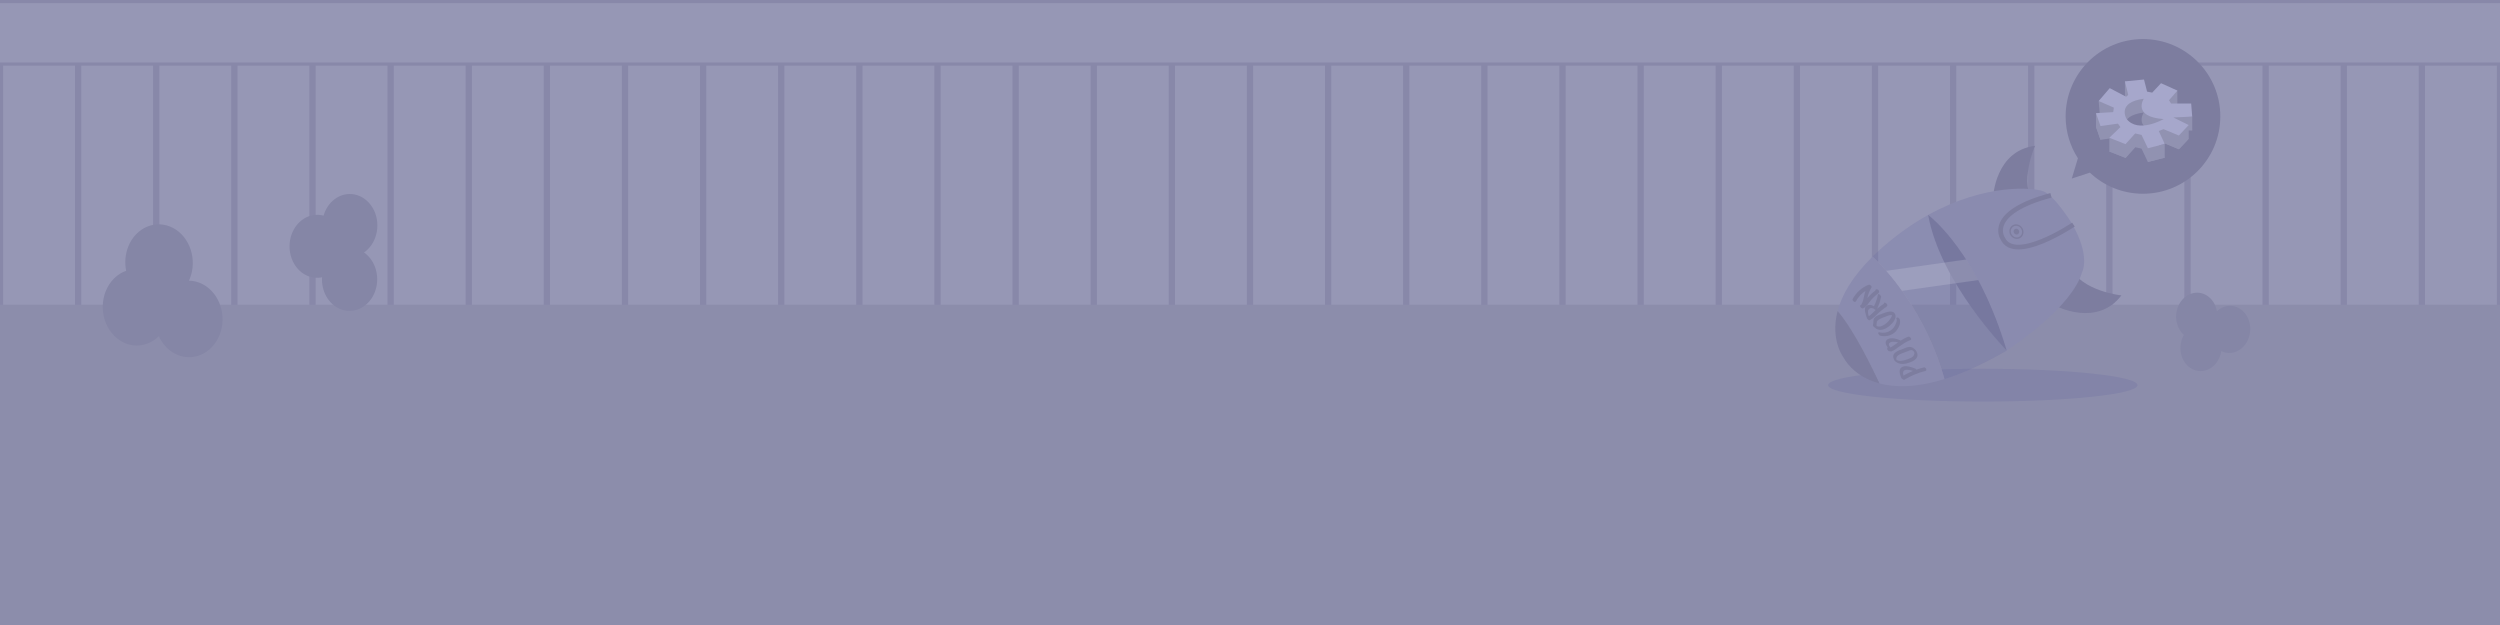
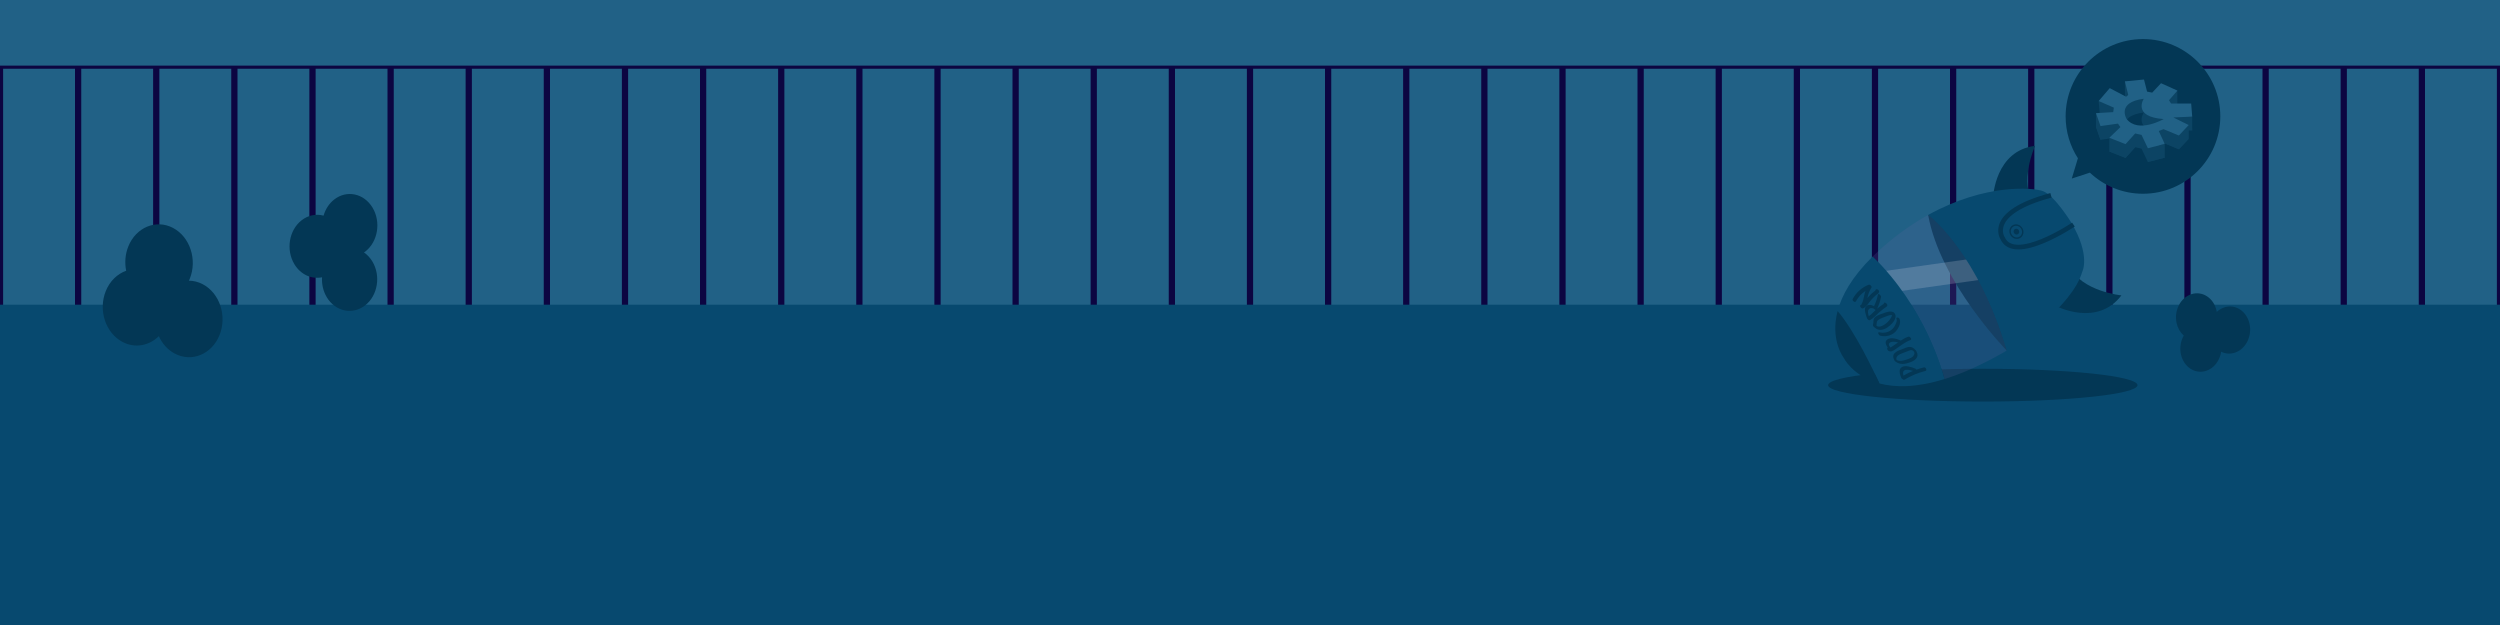
<svg xmlns="http://www.w3.org/2000/svg" width="1600" height="400" viewBox="0 0 1600 400" fill="none">
-   <g clip-path="url(#clip0_4784_64428)">
-     <rect x="-62" width="1724" height="296" fill="#9697B5" />
-     <path d="M150 0L150 296M200 0L200 296M-150 0L-150 296M250 0L250 296M-100 0L-100 296M300 0L300 296M-50 0L-50 296M350 0L350 296M0 0L3.05176e-05 296M400 0V296M50 0L50 296M450 0V296M100 0L100 296M800 0V296M850 0V296M500 0V296M900 0V296M550 0V296M950 0V296M600 0V296M1000 0V296M650 0V296M1050 0V296M700 0V296M1100 0V296M750 0V296M1450 0V296M1500 0V296M1150 0V296M1550 0V296M1200 0V296M1600 0V296M1250 0V296M1650 0V296M1300 0V296M1700 0V296M1350 0V296M1750 0V296M1400 0V296" stroke="#8888A9" stroke-width="4" />
-     <rect x="-94" y="195" width="1768" height="247" fill="#8C8DAB" />
-     <path d="M80.746 173.276C79.732 168.223 80.087 162.805 82.108 157.751C87.024 145.481 99.831 140.156 110.698 145.85C121.563 151.555 126.384 166.12 121.468 178.391C121.298 178.819 121.092 179.216 120.904 179.628C123.868 179.671 126.864 180.382 129.743 181.894C140.61 187.588 145.429 202.165 140.514 214.435C135.588 226.703 122.791 232.03 111.924 226.336C107.313 223.915 103.806 219.902 101.658 215.149C95.474 221.262 86.44 223.059 78.444 218.863C67.579 213.158 62.758 198.593 67.684 186.325C70.299 179.8 75.159 175.264 80.756 173.279L80.746 173.276Z" fill="#8586A6" />
-     <path d="M1397.68 214.376C1395.5 212.446 1393.85 209.723 1393.11 206.419C1391.31 198.394 1395.58 190.083 1402.63 187.859C1409.68 185.642 1416.85 190.348 1418.65 198.373C1418.71 198.653 1418.75 198.934 1418.8 199.214C1420.21 197.893 1421.87 196.874 1423.74 196.287C1430.79 194.063 1437.96 198.775 1439.76 206.801C1441.55 214.83 1437.29 223.137 1430.24 225.361C1427.25 226.302 1424.24 225.991 1421.63 224.715C1420.76 230.403 1417.09 235.339 1411.9 236.973C1404.85 239.19 1397.67 234.484 1395.88 226.455C1394.93 222.187 1395.7 217.843 1397.68 214.373L1397.68 214.376Z" fill="#8586A6" />
-     <rect x="-83" y="1" width="1766" height="40" fill="#9697B5" stroke="#8888A9" stroke-width="2" />
-     <ellipse cx="1269" cy="246.5" rx="99" ry="10.5" fill="#8384A8" />
-     <g clip-path="url(#clip1_4784_64428)">
-       <path d="M1284.28 224.325C1284.28 224.325 1241.73 180.897 1234.02 137.569L1268.42 143.281L1294.17 194.397L1284.28 224.325Z" fill="#7D7D9F" />
-       <path d="M1316.09 195.978C1316.09 195.978 1342.24 209.513 1357.7 189.035C1357.7 189.035 1332.31 186.61 1324.45 170.552C1316.59 154.494 1316.09 195.978 1316.09 195.978Z" fill="#7D7D9F" />
-       <path d="M1275.62 125.891C1275.62 125.891 1276.98 96.475 1302.44 93.329C1302.44 93.329 1291.85 116.523 1301.83 131.361C1311.8 146.199 1275.62 125.891 1275.62 125.891Z" fill="#7D7D9F" />
+   <g clip-path="url(#clip0_4915_49082)">
+     <rect x="-62" width="1724" height="296" fill="#216186" />
+     <path d="M150 0L150 296M200 0L200 296M-150 0L-150 296M250 0L250 296M-100 0L-100 296M300 0L300 296M-50 0L-50 296M350 0L350 296M0 0L3.05176e-05 296M400 0V296M50 0L50 296M450 0V296M100 0L100 296M800 0V296M850 0V296M500 0V296M900 0V296M550 0V296M950 0V296M600 0V296M1000 0V296M650 0V296M1050 0V296M700 0V296M1100 0V296M750 0V296M1450 0V296M1500 0V296M1150 0V296M1550 0V296M1200 0V296M1600 0V296M1250 0V296M1650 0V296M1300 0V296M1700 0V296M1350 0V296M1750 0V296M1400 0V296" stroke="#0C0541" stroke-width="4" />
+     <rect x="-94" y="195" width="1768" height="247" fill="#07496F" />
+     <path d="M80.746 173.276C79.732 168.223 80.087 162.805 82.108 157.751C87.024 145.481 99.831 140.156 110.698 145.85C121.563 151.555 126.384 166.12 121.468 178.391C121.298 178.819 121.092 179.216 120.904 179.628C123.868 179.671 126.864 180.382 129.743 181.894C140.61 187.588 145.429 202.165 140.514 214.435C135.588 226.703 122.791 232.03 111.924 226.336C107.313 223.915 103.806 219.902 101.658 215.149C95.474 221.262 86.44 223.059 78.444 218.863C67.579 213.158 62.758 198.593 67.684 186.325C70.299 179.8 75.159 175.264 80.756 173.279L80.746 173.276Z" fill="#033755" />
+     <path d="M1397.6 214.776C1395.43 212.845 1393.77 210.123 1393.03 206.819C1391.24 198.793 1395.5 190.482 1402.55 188.258C1409.61 186.041 1416.78 190.747 1418.58 198.773C1418.64 199.052 1418.68 199.333 1418.72 199.613C1420.14 198.293 1421.8 197.273 1423.67 196.686C1430.72 194.462 1437.89 199.175 1439.69 207.2C1441.48 215.229 1437.22 223.537 1430.17 225.76C1427.17 226.701 1424.17 226.39 1421.55 225.115C1420.68 230.803 1417.02 235.739 1411.83 237.372C1404.77 239.589 1397.6 234.883 1395.81 226.854C1394.85 222.586 1395.63 218.243 1397.61 214.772L1397.6 214.776Z" fill="#033755" />
+     <rect x="-85" y="-1" width="1770" height="44" fill="#216186" stroke="#0C0541" stroke-width="2" />
+     <ellipse cx="1269" cy="246.5" rx="99" ry="10.5" fill="#033755" />
+     <g clip-path="url(#clip1_4915_49082)">
+       <path d="M1284.28 224.326C1284.28 224.326 1241.73 180.898 1234.02 137.57L1268.42 143.282L1294.17 194.398L1284.28 224.326Z" fill="#033755" />
+       <path d="M1316.09 195.978C1316.09 195.978 1342.24 209.513 1357.7 189.035C1357.7 189.035 1332.31 186.61 1324.45 170.552C1316.59 154.494 1316.09 195.978 1316.09 195.978Z" fill="#033755" />
+       <path d="M1275.62 125.891C1275.62 125.891 1276.98 96.475 1302.44 93.329C1302.44 93.329 1291.85 116.523 1301.83 131.361C1311.8 146.199 1275.62 125.891 1275.62 125.891Z" fill="#033755" />
      <path opacity="0.2" d="M1287.73 176.179L1280.12 162.992L1190.56 175.664L1198.17 188.851L1287.73 176.179Z" fill="white" />
-       <path d="M1284.27 224.326C1290.65 220.148 1326.18 196.043 1332.59 174.059C1332.59 174.059 1338.24 163.761 1325.68 142.544C1325.68 142.544 1314.92 124.979 1307.4 122.287C1301.39 120.132 1270.82 117.15 1234.02 137.57C1236.44 139.408 1265.95 162.85 1284.27 224.326Z" fill="#8A8BAF" />
-       <path opacity="0.2" d="M1205.55 157.648C1203.01 159.85 1200.67 162.016 1198.51 164.144C1231.72 196.377 1243.02 236.953 1244.47 242.593C1255.57 239.156 1268.43 233.543 1283.29 224.963C1283.29 224.963 1283.64 224.739 1284.27 224.326C1265.95 162.85 1236.44 139.406 1234.02 137.57C1224.82 142.677 1215.24 149.238 1205.55 157.645L1205.55 157.648Z" fill="#60629E" />
-       <path d="M1176.07 199.075C1186.88 211.497 1199.48 238.094 1202.84 245.4C1212.63 248.012 1226.15 248.262 1244.47 242.59C1243.02 236.949 1231.72 196.373 1198.51 164.14C1185.03 177.43 1178.65 189.266 1176.06 199.072L1176.07 199.075Z" fill="#8A8BAF" />
-       <path d="M1176.07 199.076C1171.16 217.71 1179.98 229.013 1179.98 229.013C1179.98 229.013 1185.7 240.829 1202.84 245.401C1199.48 238.09 1186.88 211.498 1176.07 199.076Z" fill="#7D7D9F" />
-       <path d="M1294.35 146.02C1293.04 143.755 1290.26 142.911 1288.14 144.135C1286.02 145.359 1285.36 148.188 1286.67 150.454C1287.98 152.719 1290.76 153.563 1292.88 152.339C1295 151.115 1295.66 148.286 1294.35 146.02Z" fill="#7D7D9F" />
-       <path d="M1293.58 146.463C1292.54 144.651 1290.31 143.975 1288.62 144.955C1286.92 145.935 1286.39 148.198 1287.44 150.011C1288.49 151.823 1290.71 152.499 1292.41 151.519C1294.1 150.54 1294.63 148.276 1293.58 146.463Z" fill="#8A8BAF" />
-       <path d="M1292.05 147.349C1291.52 146.442 1290.41 146.104 1289.56 146.594C1288.71 147.085 1288.45 148.218 1288.97 149.125C1289.5 150.032 1290.61 150.37 1291.46 149.88C1292.31 149.39 1292.57 148.257 1292.05 147.349Z" fill="#7D7D9F" />
-       <path d="M1327 143.74C1327 143.74 1289.2 169.136 1281.68 152.487C1281.68 152.487 1270.61 136.215 1312.63 125.013" stroke="#7D7D9F" stroke-width="3" stroke-miterlimit="10" />
-       <path d="M1216.78 241.78C1216.93 242.143 1217.26 242.429 1217.6 242.598C1217.98 242.994 1218.49 243.217 1218.91 242.968C1223.06 240.464 1227.52 238.58 1232.25 237.406C1233.63 237.064 1232.43 234.843 1231.32 235.12C1229.7 235.522 1228.11 236.005 1226.55 236.555C1226.38 236.284 1226.13 236.049 1225.84 235.932C1223.47 234.998 1219.61 233.566 1217.28 234.887C1214.83 236.276 1215.86 239.585 1216.79 241.782L1216.78 241.78ZM1220.13 236.666C1221.5 236.621 1222.96 236.935 1224.34 237.381C1222.24 238.236 1220.19 239.238 1218.21 240.387C1217.71 238.61 1217.78 236.743 1220.13 236.663L1220.13 236.666Z" fill="#7D7D9F" />
-       <path d="M1212.05 229.78C1212.09 229.87 1212.14 229.969 1212.2 230.07C1212.24 230.435 1212.51 230.938 1212.92 231.271C1216.02 233.739 1219.41 233.042 1222.68 231.824C1225.57 230.749 1228.6 228.524 1226.53 224.89C1225.84 223.679 1224.67 222.634 1223.37 222.211C1221.5 221.6 1219.75 222.574 1218.08 223.213C1215.42 224.234 1210.22 225.625 1212.05 229.777L1212.05 229.78ZM1218.44 225.699C1219.52 225.285 1220.59 224.851 1221.67 224.462C1222.1 224.308 1222.54 224.128 1223.01 224.073C1224.2 223.932 1225.4 225.109 1225.2 226.379C1224.8 228.744 1221.94 229.539 1220.06 230.178C1218.16 230.82 1215.79 231.455 1213.85 230.403C1212.73 227.569 1216.63 226.398 1218.44 225.702L1218.44 225.699Z" fill="#7D7D9F" />
-       <path d="M1208.14 222.443C1207.96 222.507 1207.83 222.672 1207.81 222.981C1207.8 223.046 1207.8 223.112 1207.79 223.177C1207.74 223.791 1208.35 224.415 1208.84 224.668C1209.3 224.906 1209.8 224.948 1210.31 224.863C1210.6 224.964 1210.84 224.883 1210.97 224.689C1212.38 224.191 1213.83 222.956 1214.79 222.305C1217.09 220.736 1219.28 219.041 1221.84 217.953C1221.94 217.955 1222.03 217.941 1222.12 217.9C1222.34 217.794 1222.57 217.688 1222.79 217.582C1223.88 217.074 1222.27 215.137 1221.33 215.464C1219.6 216.072 1218.02 216.966 1216.51 217.967C1214.08 216.872 1210.25 215.643 1207.94 217.225C1206.01 218.556 1206.91 220.677 1208.14 222.44L1208.14 222.443ZM1211.53 218.713C1212.62 218.672 1213.72 218.838 1214.79 219.149C1213.89 219.784 1213.01 220.426 1212.08 221.014C1211.83 221.171 1210.73 221.958 1209.87 222.419C1209.32 221.72 1208.79 220.877 1208.9 220.196C1209.09 219.034 1210.64 218.747 1211.53 218.715L1211.53 218.713Z" fill="#7D7D9F" />
-       <path d="M1213.69 204.095C1213.69 204.129 1213.7 204.162 1213.71 204.197C1213.75 204.36 1213.85 204.519 1213.96 204.673C1214.03 205.676 1213.27 207.362 1212.91 208.092C1212.34 209.246 1211.54 210.265 1210.56 211.067C1208.42 212.815 1205.57 213.329 1202.83 212.681C1201.34 212.327 1202.28 214.593 1203.32 214.842C1206.63 215.625 1210.06 214.986 1212.59 212.78C1214.56 211.052 1216.86 207.157 1215.8 204.267C1215.59 203.691 1214.73 202.986 1214.12 203.237C1214.08 203.252 1214.04 203.268 1214.01 203.285C1213.7 203.412 1213.61 203.776 1213.69 204.098L1213.69 204.095Z" fill="#7D7D9F" />
-       <path d="M1198.71 207.803C1198.51 208.387 1199.07 209.167 1199.67 209.513C1199.71 209.547 1199.73 209.579 1199.77 209.611C1202.26 211.975 1205.38 211.224 1207.87 209.616C1209.98 208.255 1214.2 204.411 1212.95 201.267C1211.6 197.862 1206.84 199.957 1204.68 200.731C1203.05 201.317 1200.88 201.969 1199.71 203.345C1198.58 204.665 1199.26 206.278 1198.72 207.801L1198.71 207.803ZM1203.2 204.098C1204.24 203.583 1205.33 203.136 1206.43 202.757C1207.45 202.405 1209.41 201.443 1210.51 201.677C1211.05 201.794 1211.01 201.611 1210.72 202.395C1210.52 202.925 1210.2 203.421 1209.9 203.888C1209.28 204.875 1208.52 205.764 1207.65 206.53C1206.34 207.685 1202.86 210.152 1200.97 208.466C1201.04 207.935 1201.03 207.398 1201.06 206.827C1201.14 205.316 1201.98 204.702 1203.2 204.1L1203.2 204.098Z" fill="#7D7D9F" />
-       <path d="M1199.35 195.966C1197.92 195.17 1196.35 194.744 1194.9 195.553C1192.44 196.933 1193.96 200.554 1194.53 202.747C1194.58 202.95 1194.67 203.158 1194.79 203.351C1194.84 204.067 1195.97 205.212 1196.56 204.942C1198.95 203.854 1200.51 201.805 1202.45 200.097C1203.44 199.219 1204.48 198.386 1205.53 197.575C1206.13 197.113 1207.73 196.337 1207.9 195.516C1208.05 194.755 1207.18 194.001 1206.57 193.74C1206.53 193.72 1206.48 193.699 1206.43 193.679C1206.15 193.555 1205.89 193.622 1205.76 193.888L1205.71 193.991C1205.67 194.087 1205.66 194.2 1205.68 194.318C1205.15 194.9 1203.84 195.586 1203.44 195.899C1202.8 196.401 1202.16 196.916 1201.54 197.442C1201.5 197.415 1201.47 197.389 1201.44 197.362C1202.57 195.043 1203.39 192.589 1203.88 190.004C1204.05 189.141 1202.07 187.526 1201.89 188.432C1201.39 191.084 1200.54 193.6 1199.36 195.967L1199.35 195.966ZM1195.96 198.047C1196.84 196.899 1198.11 197.024 1199.31 197.555C1199.61 197.945 1200.06 198.298 1200.43 198.39C1198.96 199.73 1197.69 201.296 1196.02 202.349C1195.57 200.846 1195.15 199.1 1195.96 198.047Z" fill="#7D7D9F" />
-       <path d="M1185.69 191.383C1185.18 192.32 1187.15 193.979 1187.75 192.877C1189.27 190.102 1191.37 187.833 1193.92 186.168C1193.61 187.008 1193.36 187.87 1193.17 188.766C1192.72 190.813 1192.46 192.854 1191.38 194.638C1191.31 194.751 1191.28 194.877 1191.29 195.004C1191.16 195.078 1191.03 195.14 1190.89 195.198C1189.73 195.697 1191.28 197.799 1192.32 197.353C1194.74 196.316 1195.99 193.692 1197.69 191.786C1198.64 190.722 1199.66 189.724 1200.74 188.802C1201.4 188.238 1202.54 187.728 1202.64 186.74C1202.7 186.138 1202.15 185.428 1201.61 185.224C1201.15 185.044 1200.81 185.025 1200.43 185.353C1200.26 185.506 1200.22 185.736 1200.25 185.97C1199.75 186.401 1198.45 187.326 1198.18 187.573C1197.29 188.382 1196.44 189.242 1195.65 190.151C1195.47 190.361 1195.29 190.581 1195.11 190.807C1195.15 190.625 1195.19 190.448 1195.22 190.266C1195.71 188.018 1196.55 185.96 1197.73 184.043C1198.24 183.224 1196.72 181.942 1195.98 182.23C1191.54 183.961 1188 187.14 1185.68 191.387L1185.69 191.383Z" fill="#7D7D9F" />
+       <path d="M1284.27 224.326C1290.65 220.148 1326.18 196.043 1332.59 174.059C1332.59 174.059 1338.24 163.761 1325.68 142.544C1325.68 142.544 1314.92 124.979 1307.4 122.287C1301.39 120.132 1270.82 117.15 1234.02 137.57C1236.44 139.408 1265.95 162.85 1284.27 224.326Z" fill="#07496F" />
+       <path opacity="0.2" d="M1205.55 157.649C1203.01 159.851 1200.67 162.017 1198.51 164.145C1231.72 196.378 1243.02 236.954 1244.47 242.594C1255.57 239.157 1268.43 233.544 1283.29 224.964C1283.29 224.964 1283.64 224.74 1284.27 224.327C1265.95 162.851 1236.44 139.407 1234.02 137.571C1224.82 142.678 1215.24 149.239 1205.55 157.646L1205.55 157.649Z" fill="#60629E" />
+       <path d="M1176.07 199.076C1186.88 211.498 1199.48 238.095 1202.84 245.401C1212.63 248.013 1226.15 248.263 1244.47 242.591C1243.02 236.95 1231.72 196.374 1198.51 164.141C1185.03 177.431 1178.65 189.267 1176.06 199.073L1176.07 199.076Z" fill="#07496F" />
+       <path d="M1176.07 199.077C1171.16 217.711 1179.98 229.014 1179.98 229.014C1179.98 229.014 1185.7 240.83 1202.84 245.402C1199.48 238.091 1186.88 211.499 1176.07 199.077Z" fill="#033755" />
+       <path d="M1294.35 146.021C1293.04 143.756 1290.26 142.912 1288.14 144.136C1286.02 145.36 1285.36 148.189 1286.67 150.455C1287.98 152.72 1290.76 153.564 1292.88 152.34C1295 151.116 1295.66 148.287 1294.35 146.021Z" fill="#033755" />
+       <path d="M1293.58 146.463C1292.54 144.651 1290.31 143.975 1288.62 144.955C1286.92 145.935 1286.39 148.198 1287.44 150.011C1288.49 151.823 1290.71 152.499 1292.41 151.519C1294.1 150.54 1294.63 148.276 1293.58 146.463Z" fill="#07496F" />
+       <path d="M1292.05 147.349C1291.52 146.442 1290.41 146.104 1289.56 146.594C1288.71 147.085 1288.45 148.218 1288.97 149.125C1289.5 150.032 1290.61 150.37 1291.46 149.88C1292.31 149.39 1292.57 148.257 1292.05 147.349Z" fill="#033755" />
+       <path d="M1327 143.74C1327 143.74 1289.2 169.136 1281.68 152.487C1281.68 152.487 1270.61 136.215 1312.63 125.013" stroke="#033755" stroke-width="3" stroke-miterlimit="10" />
+       <path d="M1216.78 241.78C1216.93 242.143 1217.26 242.429 1217.6 242.598C1217.98 242.994 1218.49 243.217 1218.91 242.968C1223.06 240.464 1227.52 238.58 1232.25 237.406C1233.63 237.064 1232.43 234.843 1231.32 235.12C1229.7 235.522 1228.11 236.005 1226.55 236.555C1226.38 236.284 1226.13 236.049 1225.84 235.932C1223.47 234.998 1219.61 233.566 1217.28 234.887C1214.83 236.276 1215.86 239.585 1216.79 241.782L1216.78 241.78ZM1220.13 236.666C1221.5 236.621 1222.96 236.935 1224.34 237.381C1222.24 238.236 1220.19 239.238 1218.21 240.387C1217.71 238.61 1217.78 236.743 1220.13 236.663L1220.13 236.666Z" fill="#033755" />
+       <path d="M1212.05 229.779C1212.09 229.869 1212.14 229.968 1212.2 230.069C1212.24 230.434 1212.51 230.937 1212.92 231.27C1216.02 233.738 1219.41 233.041 1222.68 231.823C1225.57 230.748 1228.6 228.523 1226.53 224.889C1225.84 223.678 1224.67 222.633 1223.37 222.21C1221.5 221.599 1219.75 222.573 1218.08 223.212C1215.42 224.233 1210.22 225.624 1212.05 229.776L1212.05 229.779ZM1218.44 225.698C1219.52 225.284 1220.59 224.85 1221.67 224.461C1222.1 224.307 1222.54 224.127 1223.01 224.072C1224.2 223.932 1225.4 225.108 1225.2 226.378C1224.8 228.743 1221.94 229.538 1220.06 230.177C1218.16 230.819 1215.79 231.454 1213.85 230.402C1212.73 227.569 1216.63 226.397 1218.44 225.701L1218.44 225.698Z" fill="#033755" />
+       <path d="M1208.14 222.443C1207.96 222.507 1207.83 222.672 1207.81 222.981C1207.8 223.046 1207.8 223.112 1207.79 223.177C1207.74 223.791 1208.35 224.415 1208.84 224.668C1209.3 224.906 1209.8 224.948 1210.31 224.863C1210.6 224.964 1210.84 224.883 1210.97 224.689C1212.38 224.191 1213.83 222.956 1214.79 222.305C1217.09 220.736 1219.28 219.041 1221.84 217.953C1221.94 217.955 1222.03 217.941 1222.12 217.9C1222.34 217.794 1222.57 217.688 1222.79 217.582C1223.88 217.074 1222.27 215.137 1221.33 215.464C1219.6 216.072 1218.02 216.966 1216.51 217.967C1214.08 216.872 1210.25 215.643 1207.94 217.225C1206.01 218.556 1206.91 220.677 1208.14 222.44L1208.14 222.443ZM1211.53 218.713C1212.62 218.672 1213.72 218.838 1214.79 219.149C1213.89 219.784 1213.01 220.426 1212.08 221.014C1211.83 221.171 1210.73 221.958 1209.87 222.419C1209.32 221.72 1208.79 220.877 1208.9 220.196C1209.09 219.034 1210.64 218.747 1211.53 218.715L1211.53 218.713Z" fill="#033755" />
+       <path d="M1213.69 204.093C1213.69 204.127 1213.7 204.16 1213.71 204.195C1213.75 204.358 1213.85 204.517 1213.96 204.671C1214.03 205.674 1213.27 207.36 1212.91 208.09C1212.34 209.244 1211.54 210.263 1210.56 211.065C1208.42 212.813 1205.57 213.327 1202.83 212.679C1201.34 212.325 1202.28 214.591 1203.32 214.84C1206.63 215.623 1210.06 214.984 1212.59 212.778C1214.56 211.05 1216.86 207.155 1215.8 204.265C1215.59 203.689 1214.73 202.984 1214.12 203.235C1214.08 203.25 1214.04 203.266 1214.01 203.283C1213.7 203.41 1213.61 203.774 1213.69 204.096L1213.69 204.093Z" fill="#033755" />
+       <path d="M1198.71 207.801C1198.51 208.385 1199.07 209.165 1199.67 209.511C1199.71 209.545 1199.73 209.577 1199.77 209.609C1202.26 211.973 1205.38 211.222 1207.87 209.614C1209.98 208.253 1214.2 204.409 1212.95 201.265C1211.6 197.86 1206.84 199.955 1204.68 200.729C1203.05 201.315 1200.88 201.967 1199.71 203.343C1198.58 204.663 1199.26 206.276 1198.72 207.799L1198.71 207.801ZM1203.2 204.096C1204.24 203.581 1205.33 203.134 1206.43 202.755C1207.45 202.403 1209.41 201.441 1210.51 201.675C1211.05 201.792 1211.01 201.609 1210.72 202.393C1210.52 202.923 1210.2 203.419 1209.9 203.886C1209.28 204.873 1208.52 205.762 1207.65 206.528C1206.34 207.684 1202.86 210.15 1200.97 208.464C1201.04 207.933 1201.03 207.396 1201.06 206.825C1201.14 205.314 1201.98 204.7 1203.2 204.098L1203.2 204.096Z" fill="#033755" />
+       <path d="M1199.35 195.965C1197.92 195.169 1196.35 194.743 1194.9 195.552C1192.44 196.932 1193.96 200.553 1194.53 202.746C1194.58 202.949 1194.67 203.157 1194.79 203.35C1194.84 204.066 1195.97 205.211 1196.56 204.941C1198.95 203.853 1200.51 201.804 1202.45 200.096C1203.44 199.218 1204.48 198.385 1205.53 197.574C1206.13 197.112 1207.73 196.336 1207.9 195.515C1208.05 194.755 1207.18 194 1206.57 193.739C1206.53 193.719 1206.48 193.698 1206.43 193.678C1206.15 193.554 1205.89 193.621 1205.76 193.887L1205.71 193.99C1205.67 194.086 1205.66 194.199 1205.68 194.317C1205.15 194.899 1203.84 195.585 1203.44 195.898C1202.8 196.4 1202.16 196.915 1201.54 197.441C1201.5 197.414 1201.47 197.388 1201.44 197.361C1202.57 195.042 1203.39 192.588 1203.88 190.003C1204.05 189.14 1202.07 187.525 1201.89 188.431C1201.39 191.083 1200.54 193.599 1199.36 195.966L1199.35 195.965ZM1195.96 198.046C1196.84 196.898 1198.11 197.023 1199.31 197.554C1199.61 197.944 1200.06 198.297 1200.43 198.389C1198.96 199.729 1197.69 201.296 1196.02 202.348C1195.57 200.845 1195.15 199.099 1195.96 198.046Z" fill="#033755" />
+       <path d="M1185.69 191.381C1185.18 192.318 1187.15 193.977 1187.75 192.875C1189.27 190.1 1191.37 187.831 1193.92 186.166C1193.61 187.006 1193.36 187.868 1193.17 188.764C1192.72 190.811 1192.46 192.852 1191.38 194.636C1191.31 194.749 1191.28 194.875 1191.29 195.002C1191.16 195.076 1191.03 195.138 1190.89 195.196C1189.73 195.695 1191.28 197.797 1192.32 197.351C1194.74 196.314 1195.99 193.69 1197.69 191.784C1198.64 190.72 1199.66 189.722 1200.74 188.8C1201.4 188.236 1202.54 187.726 1202.64 186.738C1202.7 186.136 1202.15 185.426 1201.61 185.222C1201.15 185.042 1200.81 185.023 1200.43 185.351C1200.26 185.504 1200.22 185.734 1200.25 185.968C1199.75 186.399 1198.45 187.324 1198.18 187.571C1197.29 188.38 1196.44 189.24 1195.65 190.149C1195.47 190.359 1195.29 190.579 1195.11 190.805C1195.15 190.623 1195.19 190.446 1195.22 190.264C1195.71 188.016 1196.55 185.958 1197.73 184.041C1198.24 183.222 1196.72 181.94 1195.98 182.228C1191.54 183.959 1188 187.138 1185.68 191.385L1185.69 191.381Z" fill="#033755" />
    </g>
-     <g clip-path="url(#clip2_4784_64428)">
-       <path d="M1371.5 25C1344.16 25 1322 47.161 1322 74.498C1322 84.363 1324.89 93.555 1329.86 101.274L1325.94 114.281L1337.52 110.49C1346.39 118.862 1358.34 123.997 1371.5 123.997C1398.84 123.997 1421 101.835 1421 74.498C1421 47.161 1398.84 25 1371.5 25Z" fill="#7D7D9F" />
-       <path d="M1403.01 83.453L1402.36 75.05H1389.49L1388.18 72.948L1393.56 66.776L1383.05 62.05L1377.41 68.089L1374.13 67.433L1372.16 59.686L1359.95 60.866L1362.05 69.531L1360.74 70.714L1350.23 65.198L1343.14 73.469L1352.86 77.671L1352.46 80.559L1341.44 81.215L1344.32 89.485L1355.48 87.911L1357.06 90.141L1349.97 96.97L1360.34 101.04L1366.51 94.212L1370.58 95.13L1374.65 103.665L1385.42 100.907L1381.61 92.637L1384.63 91.454L1394.48 95.524L1400.78 88.829L1390.93 83.969L1403.01 83.446L1403.01 83.453ZM1360.99 84.874C1360.99 84.874 1354.43 74.24 1372.02 72.006C1372.02 72.006 1364.41 83.561 1384.76 85.003C1384.76 85.003 1368.35 94.457 1360.99 84.871L1360.99 84.874Z" fill="#9192B1" />
-       <path d="M1343.14 64.675L1343.86 73.057L1353.9 72.989L1354.96 66.623L1343.14 64.675Z" fill="#9192B1" />
-       <path d="M1341.43 72.424V81.218L1344.32 89.492L1355.74 78.569L1341.43 72.424Z" fill="#9192B1" />
-       <path d="M1400.78 80.038V88.835L1394.48 95.531L1381.02 89.862L1379.71 82.313L1389.88 79.753L1400.78 80.038Z" fill="#9192B1" />
-       <path d="M1403.01 83.453L1403.01 74.655L1389.49 73.843L1395.07 81.919L1403.01 83.453Z" fill="#9192B1" />
-       <path d="M1393.49 66.909V58.112L1379.97 57.299L1385.55 65.375L1393.49 66.909Z" fill="#9192B1" />
-       <path d="M1349.97 88.179V96.976L1360.34 101.047L1366.51 94.219L1375.11 88.679L1372.35 84.806L1364.21 84.741L1349.97 88.179Z" fill="#9192B1" />
-       <path d="M1359.95 52.072V60.87L1361.46 64.522L1357.58 69.184L1359.88 71.874L1368.81 68.721L1367.36 56.972L1359.95 52.072Z" fill="#9192B1" />
-       <path d="M1374.65 94.875V103.672L1385.42 100.914V92.117L1374.65 94.875Z" fill="#9192B1" />
-       <path d="M1403.01 74.655L1402.35 66.252H1389.49L1388.17 64.151L1393.56 57.979L1383.05 53.252L1377.41 59.291L1374.13 58.635L1372.16 50.889L1359.95 52.069L1362.05 60.733L1360.74 61.917L1350.23 56.401L1343.14 64.671L1352.86 68.874L1352.46 71.761L1341.43 72.418L1344.32 80.688L1355.48 79.113L1357.06 81.344L1349.97 88.172L1360.34 92.243L1366.51 85.414L1370.58 86.332L1374.65 94.868L1385.42 92.11L1381.61 83.84L1384.63 82.656L1394.48 86.727L1400.78 80.031L1390.93 75.172L1403.01 74.648L1403.01 74.655ZM1360.99 76.076C1360.99 76.076 1354.43 65.443 1372.02 63.209C1372.02 63.209 1364.41 74.764 1384.76 76.206C1384.76 76.206 1368.35 85.659 1360.99 76.073L1360.99 76.076Z" fill="#A6A7CB" />
+     <g clip-path="url(#clip2_4915_49082)">
+       <path d="M1371.5 25C1344.16 25 1322 47.161 1322 74.498C1322 84.363 1324.89 93.555 1329.86 101.274L1325.94 114.281L1337.52 110.49C1346.39 118.862 1358.34 123.997 1371.5 123.997C1398.84 123.997 1421 101.835 1421 74.498C1421 47.161 1398.84 25 1371.5 25Z" fill="#033755" />
+       <path d="M1403.01 83.453L1402.36 75.05H1389.49L1388.18 72.948L1393.56 66.776L1383.05 62.05L1377.41 68.089L1374.13 67.433L1372.16 59.686L1359.95 60.866L1362.05 69.531L1360.74 70.714L1350.23 65.198L1343.14 73.469L1352.86 77.671L1352.46 80.559L1341.44 81.215L1344.32 89.485L1355.48 87.911L1357.06 90.141L1349.97 96.97L1360.34 101.04L1366.51 94.212L1370.58 95.13L1374.65 103.665L1385.42 100.907L1381.61 92.637L1384.63 91.454L1394.48 95.524L1400.78 88.829L1390.93 83.969L1403.01 83.446L1403.01 83.453ZM1360.99 84.874C1360.99 84.874 1354.43 74.24 1372.02 72.006C1372.02 72.006 1364.41 83.561 1384.76 85.003C1384.76 85.003 1368.35 94.457 1360.99 84.871L1360.99 84.874Z" fill="#0C4464" />
+       <path d="M1343.14 64.675L1343.86 73.057L1353.9 72.989L1354.96 66.623L1343.14 64.675Z" fill="#0C4464" />
+       <path d="M1341.43 72.424V81.218L1344.32 89.492L1355.74 78.569L1341.43 72.424Z" fill="#0C4464" />
+       <path d="M1400.78 80.038V88.835L1394.48 95.531L1381.02 89.862L1379.71 82.313L1389.88 79.753L1400.78 80.038Z" fill="#0C4464" />
+       <path d="M1403.01 83.453L1403.01 74.655L1389.49 73.843L1395.07 81.919L1403.01 83.453Z" fill="#0C4464" />
+       <path d="M1393.49 66.909V58.112L1379.97 57.299L1385.55 65.375L1393.49 66.909Z" fill="#0C4464" />
+       <path d="M1349.97 88.179V96.976L1360.34 101.047L1366.51 94.219L1375.11 88.679L1372.35 84.806L1364.21 84.741L1349.97 88.179Z" fill="#0C4464" />
+       <path d="M1359.95 52.072V60.87L1361.46 64.522L1357.58 69.184L1359.88 71.874L1368.81 68.721L1367.36 56.972L1359.95 52.072Z" fill="#0C4464" />
+       <path d="M1374.65 94.875V103.672L1385.42 100.914V92.117L1374.65 94.875Z" fill="#0C4464" />
+       <path d="M1403.01 74.655L1402.35 66.252H1389.49L1388.17 64.151L1393.56 57.979L1383.05 53.252L1377.41 59.291L1374.13 58.635L1372.16 50.889L1359.95 52.069L1362.05 60.733L1360.74 61.917L1350.23 56.401L1343.14 64.671L1352.86 68.874L1352.46 71.761L1341.43 72.418L1344.32 80.688L1355.48 79.113L1357.06 81.344L1349.97 88.172L1360.34 92.243L1366.51 85.414L1370.58 86.332L1374.65 94.868L1385.42 92.11L1381.61 83.84L1384.63 82.656L1394.48 86.727L1400.78 80.031L1390.93 75.172L1403.01 74.648L1403.01 74.655ZM1360.99 76.076C1360.99 76.076 1354.43 65.443 1372.02 63.209C1372.02 63.209 1364.41 74.764 1384.76 76.206C1384.76 76.206 1368.35 85.659 1360.99 76.073L1360.99 76.076Z" fill="#216186" />
    </g>
-     <path d="M207.085 138.007C208.265 133.962 210.545 130.311 213.861 127.708C221.917 121.393 232.923 123.724 238.435 132.901C243.942 142.085 241.876 154.645 233.82 160.96C233.54 161.182 233.246 161.363 232.959 161.564C235.028 163.003 236.87 164.928 238.329 167.362C243.841 176.539 241.77 189.106 233.714 195.421C225.651 201.729 214.652 199.405 209.139 190.228C206.802 186.331 205.838 181.835 206.108 177.463C199.467 178.835 192.438 175.809 188.384 169.053C182.877 159.868 184.943 147.309 193.006 141C197.291 137.643 202.41 136.754 207.091 138.013L207.085 138.007Z" fill="#8586A6" />
+     <path d="M207.085 138.006C208.265 133.962 210.545 130.31 213.861 127.707C221.917 121.392 232.923 123.723 238.435 132.9C243.942 142.084 241.876 154.644 233.82 160.959C233.54 161.181 233.246 161.362 232.959 161.563C235.028 163.002 236.87 164.927 238.329 167.361C243.841 176.538 241.77 189.105 233.714 195.42C225.651 201.728 214.652 199.404 209.139 190.227C206.802 186.33 205.838 181.834 206.108 177.462C199.467 178.834 192.438 175.809 188.384 169.052C182.877 159.867 184.943 147.308 193.006 140.999C197.291 137.642 202.41 136.753 207.091 138.012L207.085 138.006Z" fill="#033755" />
  </g>
  <defs>
-     <clipPath id="clip0_4784_64428">
+     <clipPath id="clip0_4915_49082">
      <rect width="1600" height="400" fill="white" />
    </clipPath>
-     <clipPath id="clip1_4784_64428">
+     <clipPath id="clip1_4915_49082">
      <rect width="115.275" height="174" fill="white" transform="translate(1208.2 278.098) rotate(-120)" />
    </clipPath>
-     <clipPath id="clip2_4784_64428">
+     <clipPath id="clip2_4915_49082">
      <rect width="99" height="99" fill="white" transform="translate(1322 25)" />
    </clipPath>
  </defs>
</svg>
